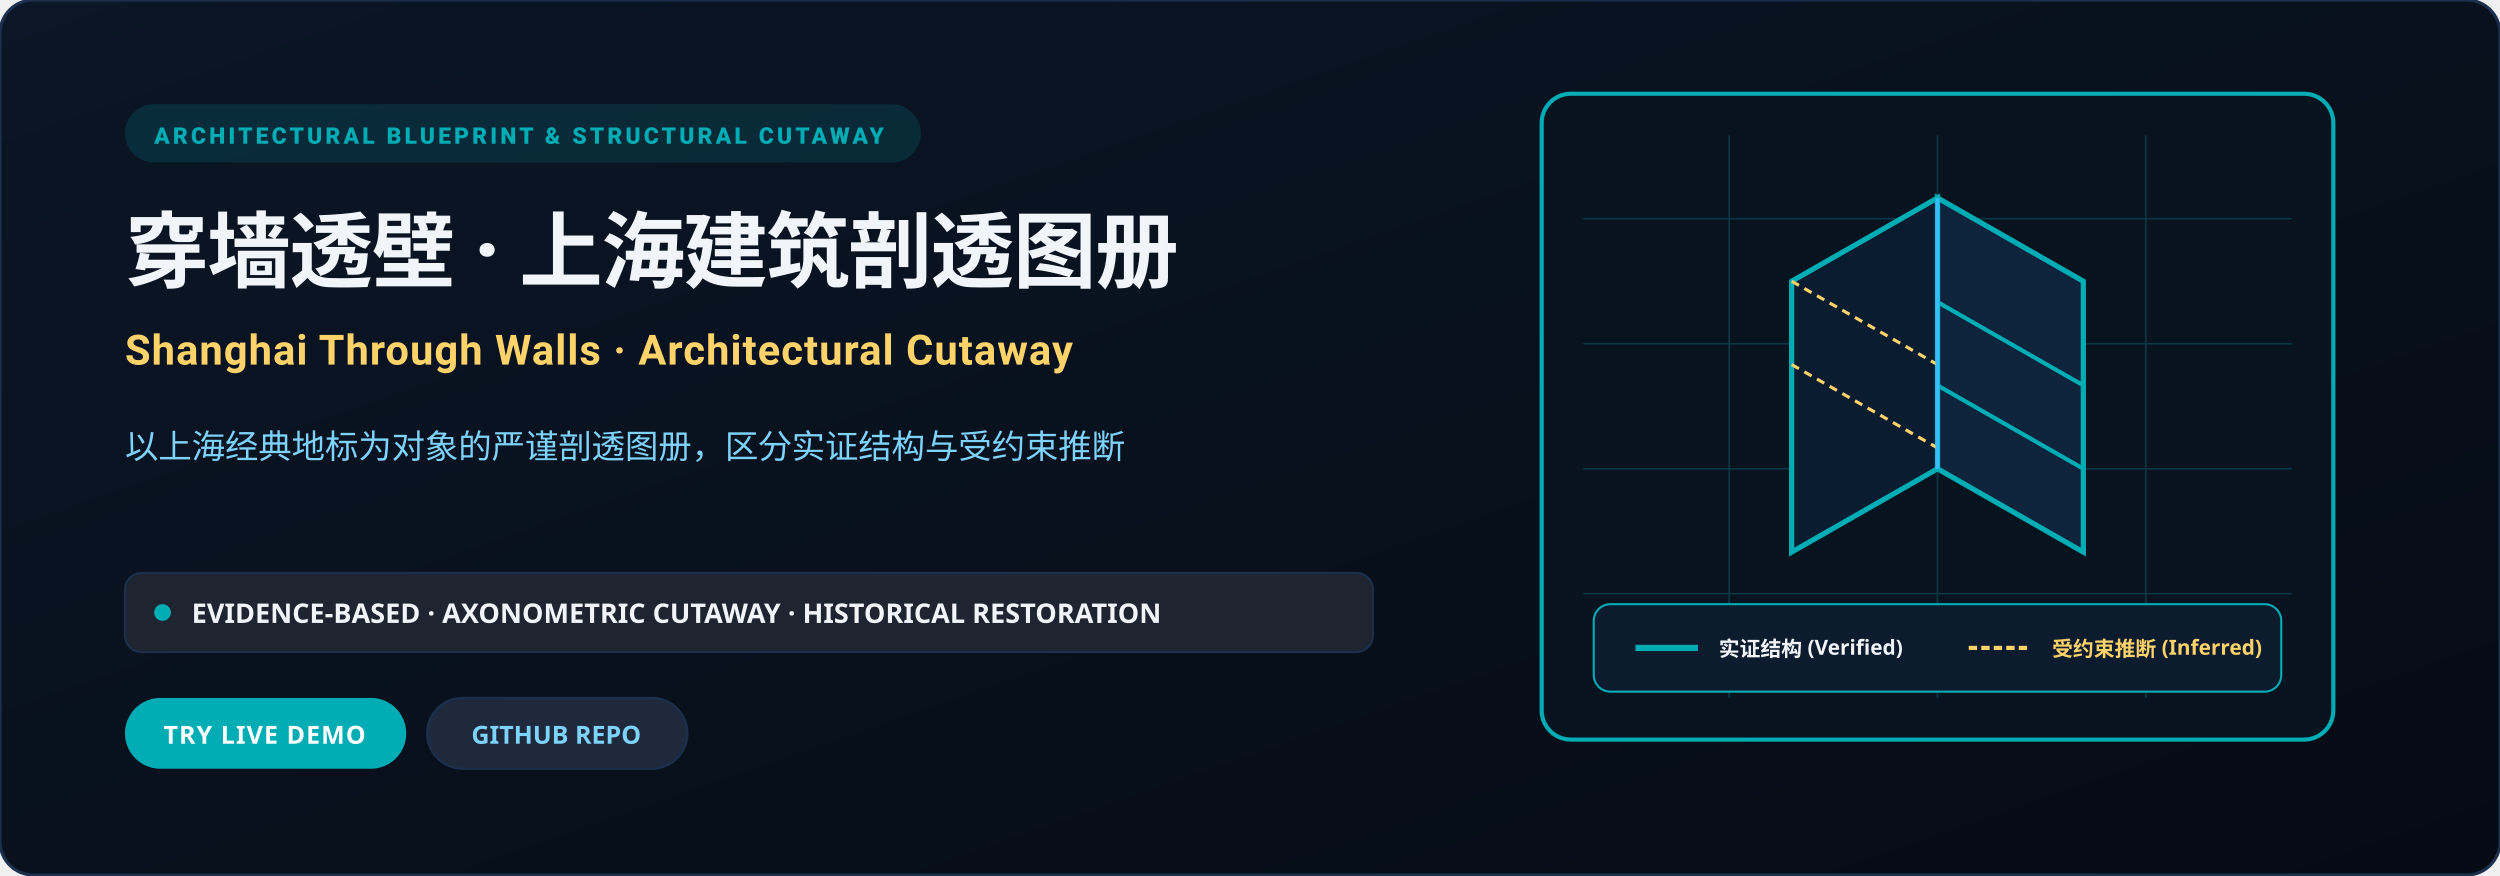
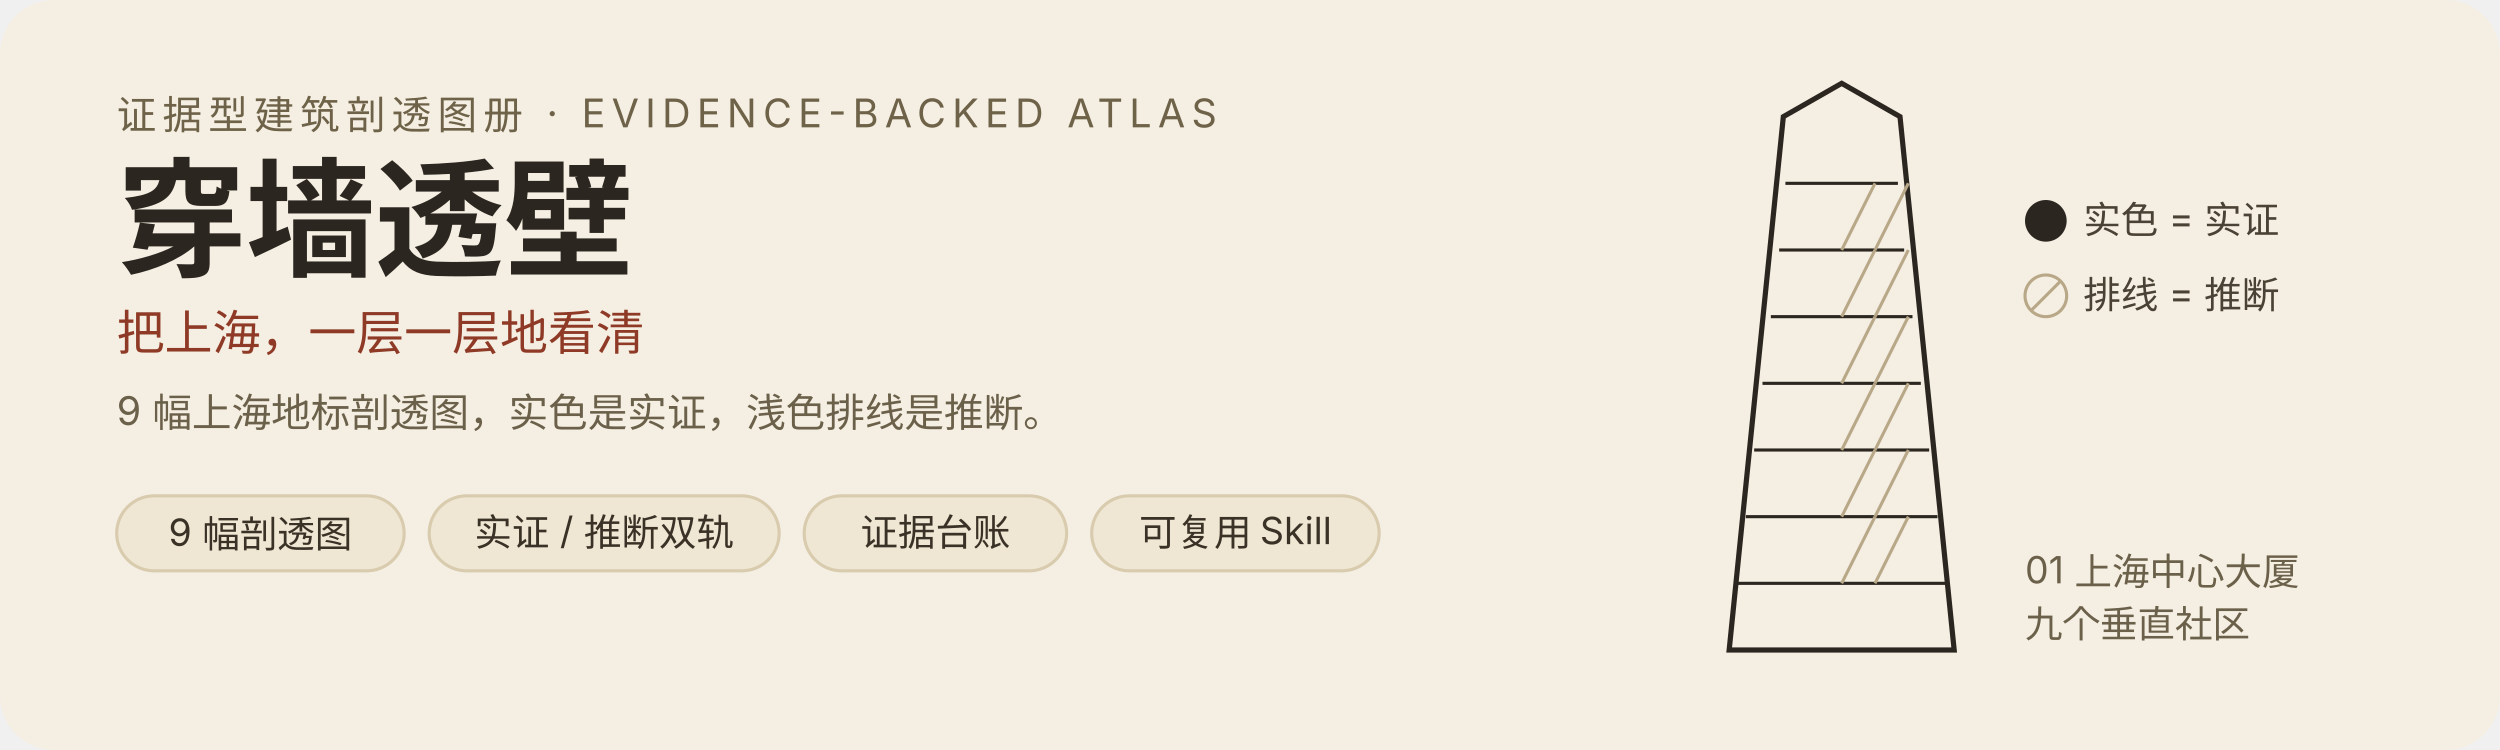
- <svg xmlns="http://www.w3.org/2000/svg" viewBox="0 0 1200 420" width="100%" height="100%">
-   <defs>
-     <linearGradient id="bgGrad_shanghai-through-walls" x1="0" y1="0" x2="1" y2="1">
-       <stop offset="0%" stop-color="#0B1626" />
-       <stop offset="100%" stop-color="#050B14" />
-     </linearGradient>
-     <linearGradient id="primaryGrad_shanghai-through-walls" x1="0" y1="0" x2="1" y2="0">
-       <stop offset="0%" stop-color="#00ADB5" />
-       <stop offset="100%" stop-color="#FFD369" />
-     </linearGradient>
-   </defs>
-   <rect width="1200" height="420" rx="16" fill="url(#bgGrad_shanghai-through-walls)" stroke="#1B304D" stroke-width="1.5" />
-   <g transform="translate(60, 50)">
-     <rect x="0" y="0" width="382" height="28" rx="14" fill="#00ADB5" opacity="0.15" />
-     <text x="14" y="19" font-family="system-ui, -apple-system, BlinkMacSystemFont, 'Segoe UI', Roboto, sans-serif" font-size="11" font-weight="800" fill="#00ADB5" letter-spacing="1.5">ARCHITECTURAL BLUEPRINT &amp; STRUCTURAL CUTAWAY</text>
-     <text x="0" y="85" font-family="system-ui, -apple-system, BlinkMacSystemFont, 'Segoe UI', Roboto, 'PingFang SC', 'Hiragino Sans GB', 'Microsoft YaHei', sans-serif" font-size="40" font-weight="900" fill="#F1F5F9" letter-spacing="-0.5">
-       穿墙透壁 · 上海建筑剖透图册
-     </text>
-     <text x="0" y="125" font-family="system-ui, -apple-system, BlinkMacSystemFont, 'Segoe UI', Roboto, sans-serif" font-size="20" font-weight="700" fill="#FFD369" letter-spacing="0.5">
-       Shanghai Through Walls · Architectural Cutaway
-     </text>
-     <text x="0" y="170" font-family="system-ui, -apple-system, BlinkMacSystemFont, 'Segoe UI', Roboto, 'PingFang SC', sans-serif" font-size="16" font-weight="500" fill="#7DD3FC">
-       以上海经典地标为对象的严谨剖透图册，区分实证结构与受约束推断
-     </text>
-     <g transform="translate(0, 225)">
-       <rect x="0" y="0" width="599" height="38" rx="8" fill="#1E2430" stroke="#1B304D" stroke-width="1" />
-       <circle cx="18" cy="19" r="4" fill="#00ADB5" />
-       <text x="32" y="24" font-family="system-ui, sans-serif" font-size="13" font-weight="700" fill="#F1F5F9">EVIDENCE-BASED · AXONOMETRIC CUTAWAY · HISTORICAL RESTORATION</text>
-     </g>
-     <g transform="translate(0, 285)">
-       <rect x="0" y="0" width="135" height="34" rx="17" fill="#00ADB5" />
-       <text x="67" y="22" text-anchor="middle" font-family="system-ui, sans-serif" font-size="12" font-weight="800" fill="#FFFFFF" letter-spacing="0.5">TRY LIVE DEMO</text>
-       <rect x="145" y="0" width="125" height="34" rx="17" fill="#1E293B" stroke="#1B304D" stroke-width="1" />
-       <text x="207" y="22" text-anchor="middle" font-family="system-ui, sans-serif" font-size="12" font-weight="700" fill="#7DD3FC">GITHUB REPO</text>
+ <svg xmlns="http://www.w3.org/2000/svg" width="1200" height="360" viewBox="0 0 1200 360" role="img" aria-labelledby="title desc">
+   <rect width="1200" height="360" rx="26" fill="#f5efe3" />
+   <g id="title-block" font-family="-apple-system, BlinkMacSystemFont, 'Segoe UI', 'PingFang SC', 'Microsoft YaHei', sans-serif">
+     <text x="56" y="62" font-size="19" letter-spacing="3" fill="#6e6248">证据型建筑剖透图册 · EVIDENCE-BACKED ATLAS</text>
+     <text x="56" y="128" font-size="62" font-weight="700" fill="#2b2620">穿墙透壁</text>
+     <text x="56" y="168" font-size="23" fill="#8f3a26">把上海，一层一层地看清</text>
+     <text x="56" y="204" font-size="19" fill="#6b6049">9 幅上海地标剖透图，实色是实证，浅色排线是推断。</text>
+     <g id="chips" font-size="18" fill="#3a3226" text-anchor="middle">
+       <g>
+         <rect x="56" y="238" width="138" height="36" rx="18" fill="#efe7d3" stroke="#d8cbae" stroke-width="1.5" />
+         <text x="125" y="262">9 幅剖透图</text>
+       </g>
+       <g>
+         <rect x="206" y="238" width="168" height="36" rx="18" fill="#efe7d3" stroke="#d8cbae" stroke-width="1.5" />
+         <text x="290" y="262">实证 / 推断双轨</text>
+       </g>
+       <g>
+         <rect x="386" y="238" width="126" height="36" rx="18" fill="#efe7d3" stroke="#d8cbae" stroke-width="1.5" />
+         <text x="449" y="262">证据台账</text>
+       </g>
+       <g>
+         <rect x="524" y="238" width="138" height="36" rx="18" fill="#efe7d3" stroke="#d8cbae" stroke-width="1.5" />
+         <text x="593" y="262">可复用 Skill</text>
+       </g>
    </g>
  </g>
-   <g transform="translate(740, 45)">
-     <rect x="0" y="0" width="380" height="310" rx="14" fill="#081320" stroke="#00ADB5" stroke-width="2" />
-     <g opacity="0.25">
-       <line x1="20" y1="60" x2="360" y2="60" stroke="#00ADB5" stroke-width="0.75" />
-       <line x1="20" y1="120" x2="360" y2="120" stroke="#00ADB5" stroke-width="0.75" />
-       <line x1="20" y1="180" x2="360" y2="180" stroke="#00ADB5" stroke-width="0.75" />
-       <line x1="20" y1="240" x2="360" y2="240" stroke="#00ADB5" stroke-width="0.75" />
-       <line x1="90" y1="20" x2="90" y2="290" stroke="#00ADB5" stroke-width="0.75" />
-       <line x1="190" y1="20" x2="190" y2="290" stroke="#00ADB5" stroke-width="0.75" />
-       <line x1="290" y1="20" x2="290" y2="290" stroke="#00ADB5" stroke-width="0.75" />
+   <g id="tower-cutaway">
+     <g id="tower-outline" fill="none" stroke="#2b2620" stroke-width="2.5">
+       <path d="M 830 312 L 856 56 L 884 40 L 912 56 L 938 312 Z" />
    </g>
-     <g transform="translate(110, 40)">
-       <polygon points="80,10 150,50 150,180 80,140" fill="#0E243D" stroke="#00ADB5" stroke-width="2.5" />
-       <polygon points="10,50 80,10 80,140 10,180" fill="#0A1C30" stroke="#00ADB5" stroke-width="2.5" />
-       <line x1="80" y1="60" x2="150" y2="100" stroke="#00ADB5" stroke-width="2" />
-       <line x1="80" y1="100" x2="150" y2="140" stroke="#00ADB5" stroke-width="2" />
-       <line x1="10" y1="50" x2="80" y2="90" stroke="#FFD369" stroke-width="1.5" stroke-dasharray="4 3" />
-       <line x1="10" y1="90" x2="80" y2="130" stroke="#FFD369" stroke-width="1.5" stroke-dasharray="4 3" />
-       <line x1="80" y1="10" x2="80" y2="140" stroke="#38BDF8" stroke-width="2" />
+     <g id="floor-lines" stroke="#2b2620" stroke-width="1.5">
+       <line x1="834" y1="280" x2="934" y2="280" />
+       <line x1="838" y1="248" x2="930" y2="248" />
+       <line x1="842" y1="216" x2="926" y2="216" />
+       <line x1="846" y1="184" x2="922" y2="184" />
+       <line x1="850" y1="152" x2="918" y2="152" />
+       <line x1="854" y1="120" x2="914" y2="120" />
+       <line x1="857" y1="88" x2="911" y2="88" />
    </g>
-     <rect x="25" y="245" width="330" height="42" rx="8" fill="#0C1B2E" stroke="#00ADB5" stroke-width="1" />
-     <line x1="45" y1="266" x2="75" y2="266" stroke="#00ADB5" stroke-width="3" />
-     <text x="85" y="270" font-family="system-ui, sans-serif" font-size="10" font-weight="800" fill="#F1F5F9">实证结构 (Verified)</text>
-     <line x1="205" y1="266" x2="235" y2="266" stroke="#FFD369" stroke-width="2" stroke-dasharray="4 2" />
-     <text x="245" y="270" font-family="system-ui, sans-serif" font-size="10" font-weight="800" fill="#FFD369">受约束推断 (Inferred)</text>
+     <g id="inferred-hatch" stroke="#b8a888" stroke-width="1.5">
+       <line x1="884" y1="280" x2="900" y2="248" />
+       <line x1="884" y1="248" x2="900" y2="216" />
+       <line x1="884" y1="216" x2="900" y2="184" />
+       <line x1="884" y1="184" x2="900" y2="152" />
+       <line x1="884" y1="152" x2="900" y2="120" />
+       <line x1="884" y1="120" x2="900" y2="88" />
+       <line x1="900" y1="280" x2="916" y2="248" />
+       <line x1="900" y1="248" x2="916" y2="216" />
+       <line x1="900" y1="216" x2="916" y2="184" />
+       <line x1="900" y1="184" x2="916" y2="152" />
+       <line x1="900" y1="152" x2="916" y2="120" />
+       <line x1="900" y1="120" x2="916" y2="88" />
+     </g>
+     <g id="legend" font-family="-apple-system, BlinkMacSystemFont, 'Segoe UI', 'PingFang SC', 'Microsoft YaHei', sans-serif" font-size="18" fill="#4a4234">
+       <g>
+         <circle cx="982" cy="106" r="10" fill="#2b2620" />
+         <text x="1000" y="112">实色 = 实证</text>
+       </g>
+       <g>
+         <circle cx="982" cy="142" r="10" fill="#f5efe3" stroke="#b8a888" stroke-width="1.5" />
+         <line x1="975" y1="149" x2="989" y2="135" stroke="#b8a888" stroke-width="1.5" />
+         <text x="1000" y="148">排线 = 推断</text>
+       </g>
+     </g>
+     <text x="972" y="280" font-size="18" fill="#6b6049" font-family="-apple-system, BlinkMacSystemFont, 'Segoe UI', 'PingFang SC', 'Microsoft YaHei', sans-serif">01 上海中心大厦</text>
+     <text x="972" y="306" font-size="18" fill="#6b6049" font-family="-apple-system, BlinkMacSystemFont, 'Segoe UI', 'PingFang SC', 'Microsoft YaHei', sans-serif">九个垂直社区</text>
  </g>
</svg>
